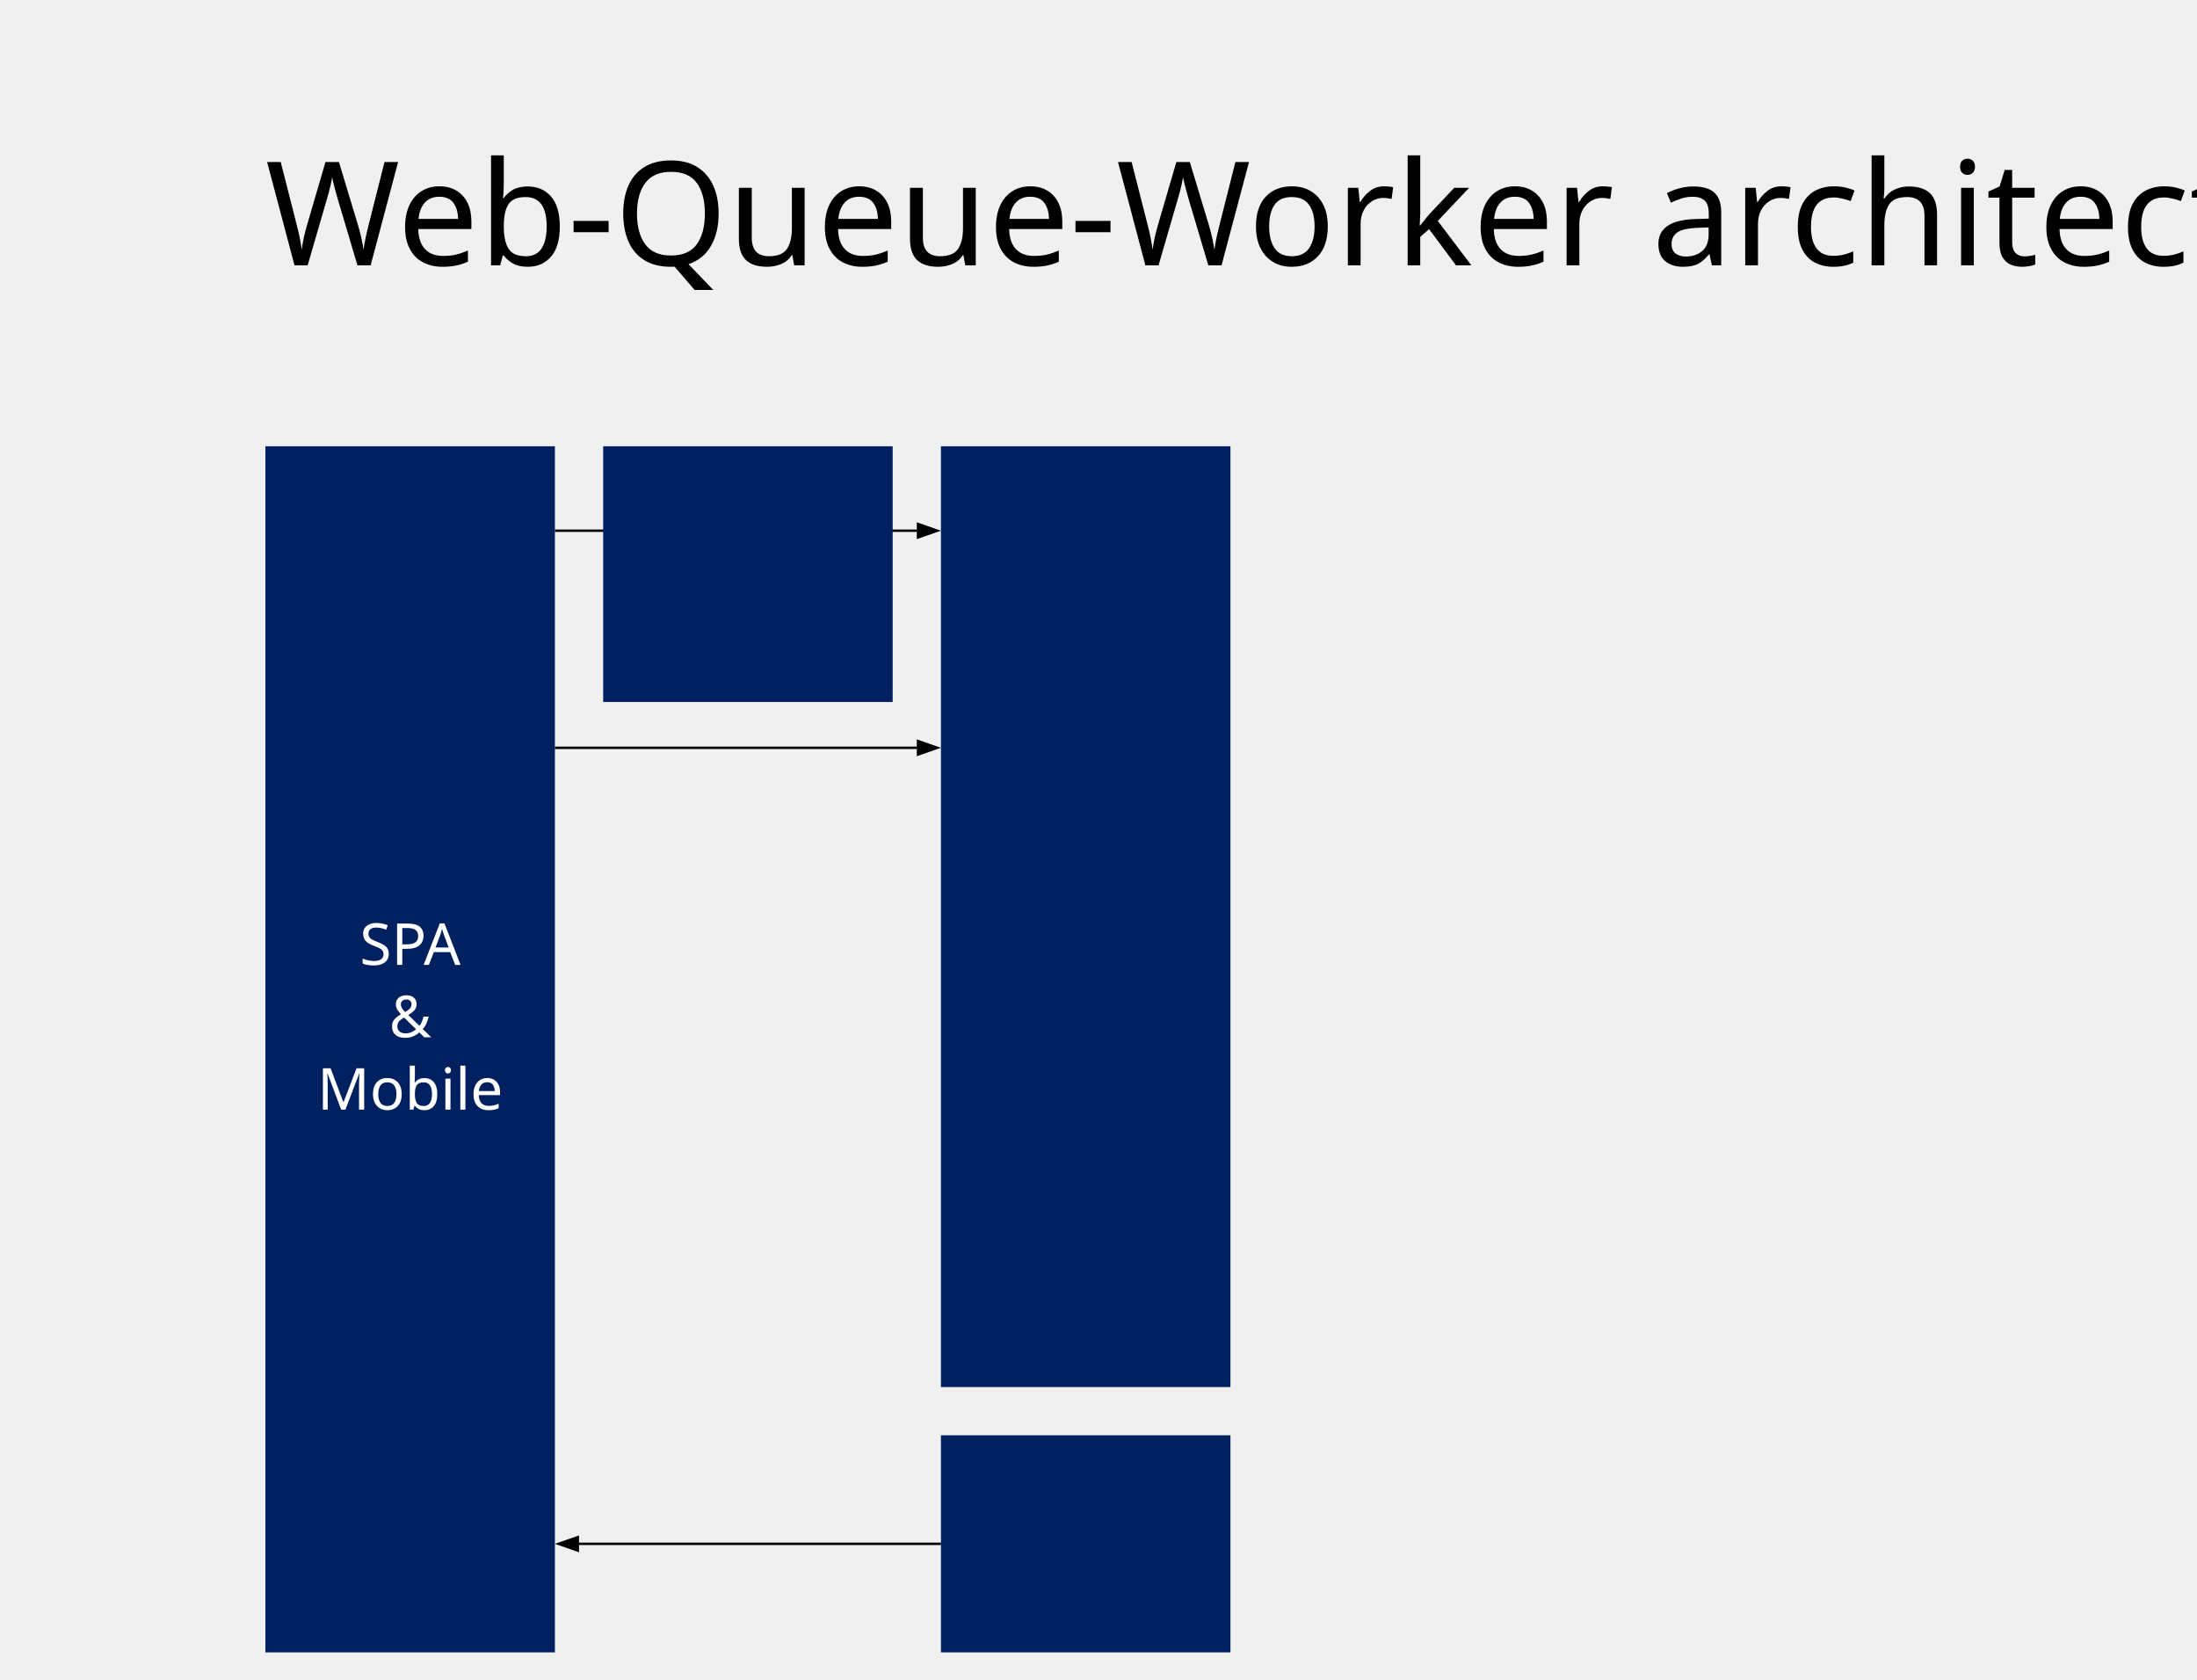
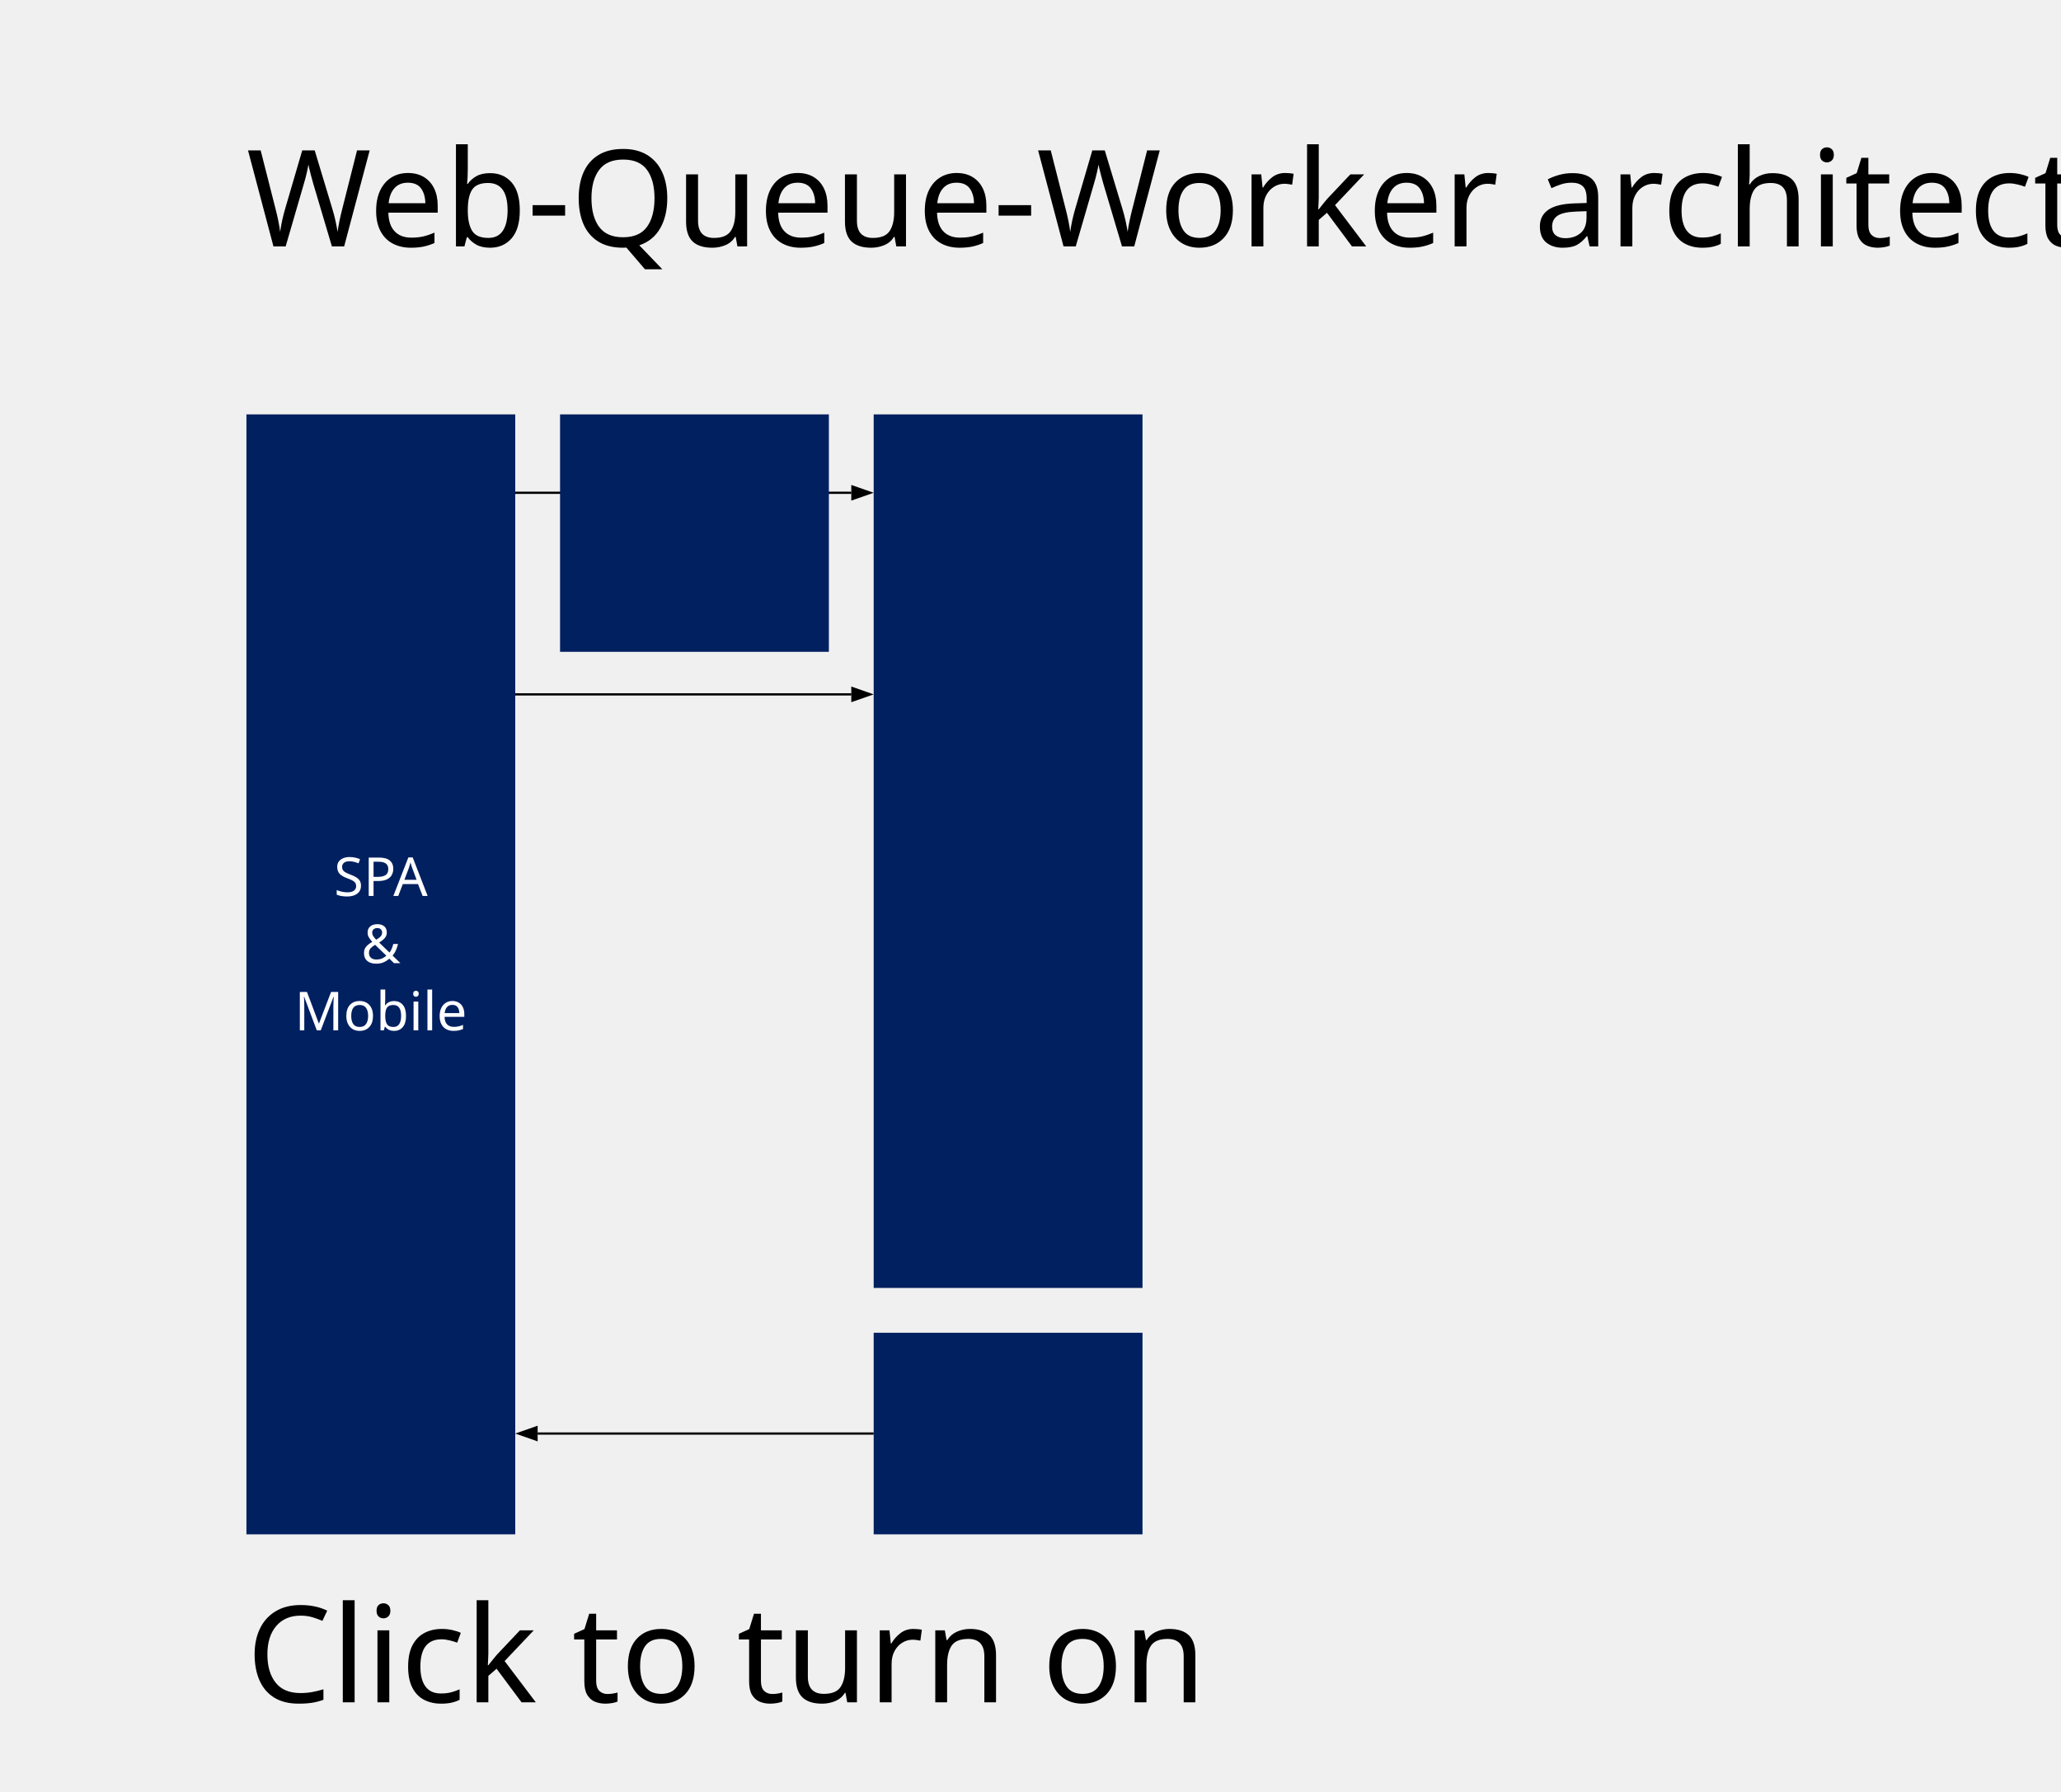
- <svg xmlns="http://www.w3.org/2000/svg" version="1.1">
+ <svg xmlns="http://www.w3.org/2000/svg" version="1.1" width="920" height="800">
  <defs>
    <marker id="arrowhead" markerWidth="10" markerHeight="7" refX="0" refY="3.5" orient="auto">
      <polygon points="0 0, 10 3.5, 0 7" />
    </marker>
  </defs>
  <defs>
    <marker id="arrowhead-green" fill="#10b55b" markerWidth="10" markerHeight="7" refX="0" refY="3.5" orient="auto">
      <polygon points="0 0, 10 3.5, 0 7" />
    </marker>
  </defs>
  <line x1="230" y1="310" x2="380" y2="310" stroke="#000" stroke-width="1" marker-end="url(#arrowhead)" />
  <line x1="230" y1="220" x2="380" y2="220" stroke="#000" stroke-width="1" marker-end="url(#arrowhead)" />
  <line x1="390" y1="640" x2="240" y2="640" stroke="#000" stroke-width="1" marker-end="url(#arrowhead)" />
  <rect x="110" y="185" width="120" height="500" fill="#002060" />
  <rect x="250" y="185" width="120" height="106" fill="#002060" />
  <rect x="390" y="185" width="120" height="390" fill="#002060" />
  <rect x="390" y="595" width="120" height="90" fill="#002060" />
  <text x="110" y="110" font-family="Calibri" font-size="60">
    Web-Queue-Worker architecture
  </text>
  <text x="170" y="400" font-family="Calibri" font-size="24" fill="white" text-anchor="middle" alignment-baseline="central">
    SPA
  </text>
  <text x="170" y="430" font-family="Calibri" font-size="24" fill="white" text-anchor="middle" alignment-baseline="central">
    &amp;
  </text>
  <text x="170" y="460" font-family="Calibri" font-size="24" fill="white" text-anchor="middle" alignment-baseline="central">
    Mobile
  </text>
  <g id="groupExpose" style="display:none;">
    <text x="370" y="140" font-family="Calibri" font-size="20">
    Expose
  </text>
    <text x="370" y="162" font-family="Calibri" font-size="20">
    consumer friendly API
  </text>
    <circle cx="405" cy="230" r="15" fill="#e0e90b" />
    <line stroke-dasharray="5, 5" x1="405" y1="170" x2="405" y2="220" stroke="#10b55b" stroke-width="1" marker-end="url(#arrowhead-green)" />
  </g>
  <text id="txtA" x="110" y="760" font-family="Calibri" font-size="60">
    Click to turn on
  </text>
  <text id="txtB" x="110" y="760" font-family="Calibri" font-size="60" style="display:none;">
    Click to turn off
  </text>
</svg>
